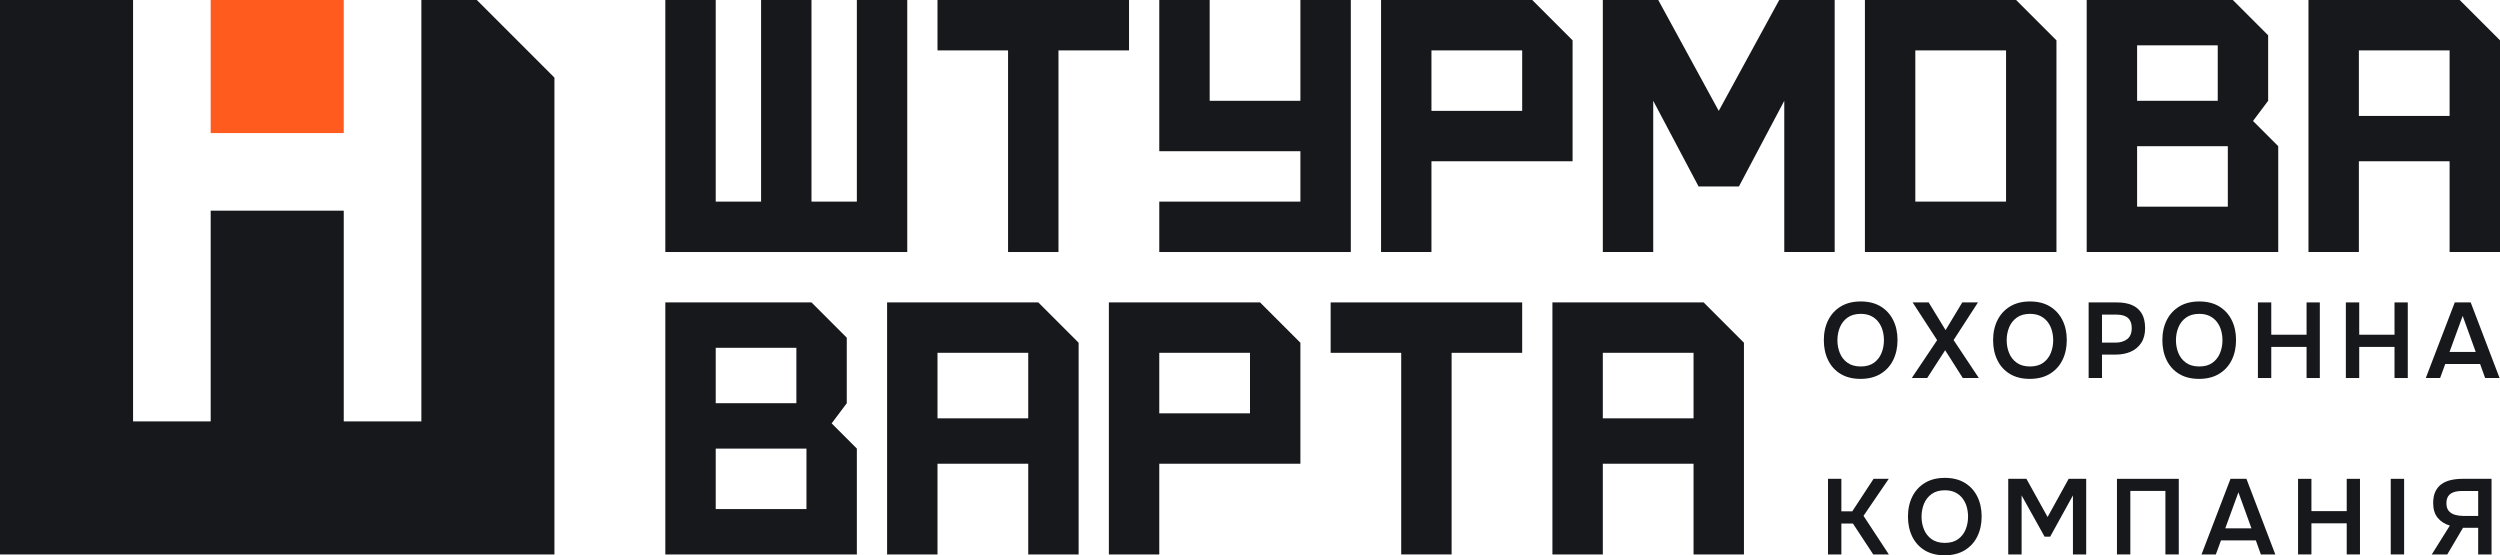
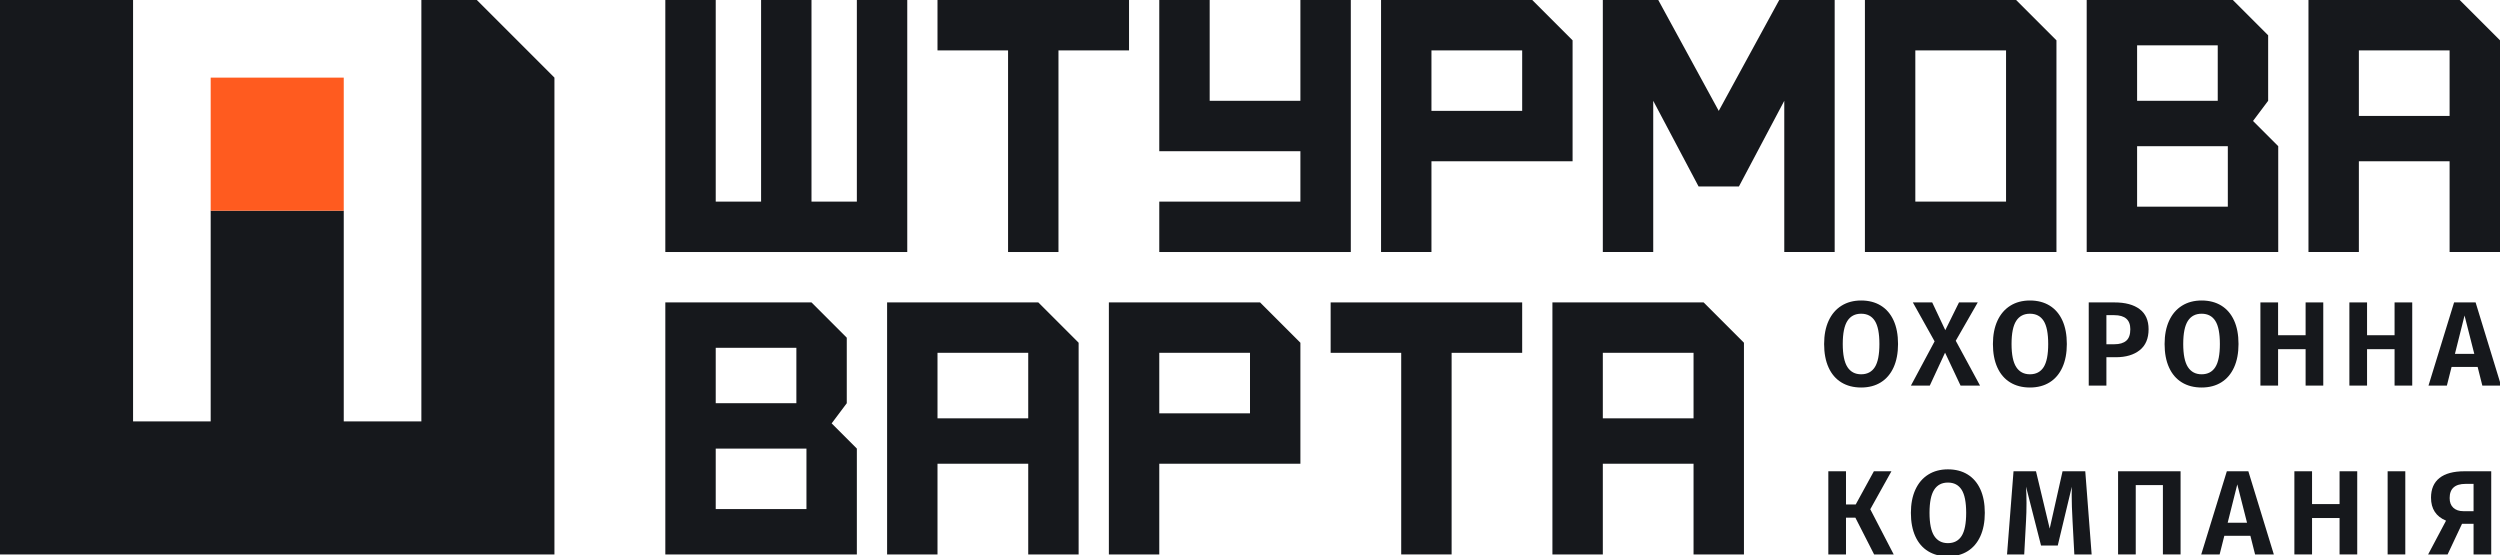
<svg xmlns="http://www.w3.org/2000/svg" viewBox="0 0 992 220" width="992" height="220" role="img" aria-label="Штурмова варта – охоронна компанія">
  <path fill="#16181C" transform="translate(0 0) scale(2.2)" d="M0 0H24V76H38V38H62V76H76V0H86L100 14V100H0Z" />
-   <rect fill="#FF5B1F" x="83.60" y="0.00" width="52.80" height="52.80" />
+   <rect fill="#FF5B1F" x="83.60" y="30.80" width="52.80" height="52.80" />
  <g fill="#16181C">
    <path transform="translate(264.00 0.00) scale(1.0)" d="M0 0H20V80H38V0H58V80H76V0H96V100H0Z" />
    <path transform="translate(372.00 0.00) scale(1.0)" d="M0 0H76V20H48V100H28V20H0Z" />
    <path transform="translate(460.00 0.00) scale(1.0)" d="M0 0H20V40H56V0H76V100H0V80H56V60H0Z" />
    <path transform="translate(548.00 0.00) scale(1.0)" d="M0 0H60L76 16V64H20V100H0Z M20 20V44H56V20Z" />
    <path transform="translate(636.00 0.00) scale(1.0)" d="M0 0H22L46 44L70 0H92V100H72V40L54 74H38L20 40V100H0Z" />
    <path transform="translate(740.00 0.00) scale(1.0)" d="M0 0H60L76 16V100H0Z M20 20V80H56V20Z" />
    <path transform="translate(828.00 0.00) scale(1.0)" d="M0 0H58L72 14V40L66 48L76 58V100H0Z M20 18V40H52V18Z M20 58V82H56V58Z" />
    <path transform="translate(916.00 0.00) scale(1.0)" d="M0 0H60L76 16V100H56V64H20V100H0Z M20 20V46H56V20Z" />
    <path transform="translate(264.00 120.00) scale(1.0)" d="M0 0H58L72 14V40L66 48L76 58V100H0Z M20 18V40H52V18Z M20 58V82H56V58Z" />
    <path transform="translate(352.00 120.00) scale(1.0)" d="M0 0H60L76 16V100H56V64H20V100H0Z M20 20V46H56V20Z" />
    <path transform="translate(440.00 120.00) scale(1.0)" d="M0 0H60L76 16V64H20V100H0Z M20 20V44H56V20Z" />
    <path transform="translate(528.00 120.00) scale(1.0)" d="M0 0H76V20H48V100H28V20H0Z" />
    <path transform="translate(616.00 120.00) scale(1.0)" d="M0 0H60L76 16V100H56V64H20V100H0Z M20 20V46H56V20Z" />
-     <path d="M738.252 150.339Q733.627 150.339 730.38 148.388Q727.134 146.436 725.416 142.956Q723.697 139.477 723.697 135.021Q723.697 130.481 725.437 127.023Q727.177 123.564 730.444 121.591Q733.711 119.618 738.337 119.618Q742.962 119.618 746.208 121.57Q749.454 123.522 751.194 126.98Q752.934 130.438 752.934 134.936Q752.934 139.392 751.215 142.871Q749.496 146.351 746.208 148.345Q742.919 150.339 738.252 150.339ZM738.337 145.417Q741.562 145.417 743.598 143.932Q745.635 142.447 746.59 140.071Q747.545 137.694 747.545 135.021Q747.545 132.984 747.014 131.117Q746.484 129.25 745.359 127.765Q744.235 126.28 742.495 125.41Q740.755 124.54 738.337 124.54Q735.154 124.54 733.096 126.025Q731.038 127.511 730.062 129.887Q729.086 132.263 729.086 135.021Q729.086 137.737 730.062 140.113Q731.038 142.489 733.096 143.953Q735.154 145.417 738.337 145.417Z" />
-     <path d="M758.595 150.0 768.652 134.979 758.935 120.0H765.3L772.004 130.99L778.624 120.0H784.861L775.187 134.936L785.201 150.0H778.836L771.834 138.967L764.706 150.0Z" />
-     <path d="M805.417 150.339Q800.792 150.339 797.546 148.388Q794.299 146.436 792.581 142.956Q790.862 139.477 790.862 135.021Q790.862 130.481 792.602 127.023Q794.342 123.564 797.609 121.591Q800.877 119.618 805.502 119.618Q810.127 119.618 813.373 121.57Q816.619 123.522 818.359 126.98Q820.099 130.438 820.099 134.936Q820.099 139.392 818.38 142.871Q816.662 146.351 813.373 148.345Q810.084 150.339 805.417 150.339ZM805.502 145.417Q808.727 145.417 810.763 143.932Q812.8 142.447 813.755 140.071Q814.71 137.694 814.71 135.021Q814.71 132.984 814.179 131.117Q813.649 129.25 812.524 127.765Q811.4 126.28 809.66 125.41Q807.92 124.54 805.502 124.54Q802.319 124.54 800.261 126.025Q798.203 127.511 797.227 129.887Q796.251 132.263 796.251 135.021Q796.251 137.737 797.227 140.113Q798.203 142.489 800.261 143.953Q802.319 145.417 805.502 145.417Z" />
-     <path d="M828.773 150.0V120.0H840.06Q843.455 120.0 845.937 121.04Q848.419 122.079 849.799 124.328Q851.178 126.577 851.178 130.226Q851.178 133.706 849.65 136.04Q848.122 138.373 845.492 139.54Q842.861 140.707 839.466 140.707H834.077V150.0ZM834.077 135.955H839.381Q842.309 135.955 844.091 134.554Q845.874 133.154 845.874 130.141Q845.874 127.511 844.388 126.174Q842.903 124.837 839.806 124.837H834.077Z" />
-     <path d="M872.582 150.339Q867.957 150.339 864.711 148.388Q861.465 146.436 859.746 142.956Q858.027 139.477 858.027 135.021Q858.027 130.481 859.767 127.023Q861.507 123.564 864.774 121.591Q868.042 119.618 872.667 119.618Q877.292 119.618 880.538 121.57Q883.784 123.522 885.524 126.98Q887.264 130.438 887.264 134.936Q887.264 139.392 885.545 142.871Q883.827 146.351 880.538 148.345Q877.25 150.339 872.582 150.339ZM872.667 145.417Q875.892 145.417 877.928 143.932Q879.965 142.447 880.92 140.071Q881.875 137.694 881.875 135.021Q881.875 132.984 881.344 131.117Q880.814 129.25 879.689 127.765Q878.565 126.28 876.825 125.41Q875.085 124.54 872.667 124.54Q869.484 124.54 867.426 126.025Q865.368 127.511 864.392 129.887Q863.416 132.263 863.416 135.021Q863.416 137.737 864.392 140.113Q865.368 142.489 867.426 143.953Q869.484 145.417 872.667 145.417Z" />
-     <path d="M895.938 150.0V120.0H901.242V132.815H915.245V120.0H920.507V150.0H915.245V137.652H901.242V150.0Z" />
-     <path d="M930.836 150.0V120.0H936.14V132.815H950.143V120.0H955.405V150.0H950.143V137.652H936.14V150.0Z" />
-     <path d="M962.552 150.0 974.051 120.0H980.373L991.83 150.0H986.102L984.107 144.441H970.274L968.238 150.0ZM971.972 139.646H982.368L977.191 125.347Z" />
-     <path d="M725.352 220.0V190.0H730.656V202.9H734.984L743.429 190.0H749.454L739.44 204.682L749.496 220.0H743.301L735.239 207.737H730.656V220.0Z" />
-     <path d="M771.634 220.339Q767.009 220.339 763.763 218.388Q760.517 216.436 758.798 212.956Q757.08 209.477 757.08 205.021Q757.08 200.481 758.82 197.023Q760.559 193.564 763.827 191.591Q767.094 189.618 771.719 189.618Q776.344 189.618 779.59 191.57Q782.837 193.522 784.576 196.98Q786.316 200.438 786.316 204.936Q786.316 209.392 784.597 212.871Q782.879 216.351 779.59 218.345Q776.302 220.339 771.634 220.339ZM771.719 215.417Q774.944 215.417 776.981 213.932Q779.018 212.447 779.972 210.071Q780.927 207.694 780.927 205.021Q780.927 202.984 780.397 201.117Q779.866 199.25 778.742 197.765Q777.617 196.28 775.878 195.41Q774.138 194.54 771.719 194.54Q768.537 194.54 766.479 196.025Q764.421 197.511 763.445 199.887Q762.469 202.263 762.469 205.021Q762.469 207.737 763.445 210.113Q764.421 212.489 766.479 213.953Q768.537 215.417 771.719 215.417Z" />
-     <path d="M796.87 220.0V190.0H804.083L812.485 205.149L820.844 190.0H827.803V220.0H822.542V196.577L813.503 212.956H811.297L802.174 196.577V220.0Z" />
-     <path d="M840.012 220.0V190.0H864.538V220.0H859.234V194.795H845.316V220.0Z" />
-     <path d="M873.564 220.0 885.063 190.0H891.386L902.843 220.0H897.114L895.12 214.441H881.287L879.25 220.0ZM882.984 209.646H893.38L888.203 195.347Z" />
-     <path d="M911.869 220.0V190.0H917.173V202.815H931.176V190.0H936.437V220.0H931.176V207.652H917.173V220.0Z" />
-     <path d="M948.646 220.0V190.0H953.95V220.0Z" />
-     <path d="M964.928 220.0 972.099 208.543Q969.044 207.652 967.262 205.446Q965.479 203.239 965.479 199.632Q965.479 196.917 966.349 195.071Q967.219 193.225 968.789 192.1Q970.359 190.976 972.502 190.488Q974.645 190.0 977.106 190.0H988.648V220.0H983.344V209.434H977.318L971.081 220.0ZM983.344 204.724V194.837H976.767Q974.857 194.837 973.499 195.347Q972.141 195.856 971.441 196.917Q970.741 197.977 970.741 199.675Q970.741 201.711 971.717 202.793Q972.693 203.876 974.242 204.3Q975.791 204.724 977.53 204.724Z" />
+     <path d="M753.14 136.5Q753.14 141.889 751.376 145.775Q749.611 149.662 746.321 151.712Q743.03 153.763 738.5 153.763Q733.97 153.763 730.655 151.736Q727.341 149.71 725.577 145.823Q723.812 141.936 723.812 136.5Q723.812 131.159 725.6 127.272Q727.389 123.386 730.703 121.311Q734.017 119.237 738.5 119.237Q743.03 119.237 746.321 121.264Q749.611 123.29 751.376 127.153Q753.14 131.016 753.14 136.5ZM731.204 136.5Q731.204 142.795 733.064 145.656Q734.923 148.517 738.5 148.517Q742.124 148.517 743.936 145.68Q745.749 142.842 745.749 136.5Q745.749 130.158 743.936 127.32Q742.124 124.483 738.5 124.483Q734.876 124.483 733.04 127.344Q731.204 130.205 731.204 136.5Z" />
+     <path d="M776.043 135.212 785.676 153.0H777.95L771.799 139.934L765.742 153.0H758.255L767.65 135.451L759.018 120.0H766.696L771.894 131.016L777.33 120.0H784.77Z" />
+     <path d="M820.119 136.5Q820.119 141.889 818.354 145.775Q816.59 149.662 813.299 151.712Q810.009 153.763 805.479 153.763Q800.948 153.763 797.634 151.736Q794.32 149.71 792.555 145.823Q790.791 141.936 790.791 136.5Q790.791 131.159 792.579 127.272Q794.367 123.386 797.682 121.311Q800.996 119.237 805.479 119.237Q810.009 119.237 813.299 121.264Q816.59 123.29 818.354 127.153Q820.119 131.016 820.119 136.5ZM798.182 136.5Q798.182 142.795 800.042 145.656Q801.902 148.517 805.479 148.517Q809.103 148.517 810.915 145.68Q812.727 142.842 812.727 136.5Q812.727 130.158 810.915 127.32Q809.103 124.483 805.479 124.483Q801.854 124.483 800.018 127.344Q798.182 130.205 798.182 136.5Z" />
+     <path d="M852.559 130.634Q852.559 136.166 849.03 138.956Q845.501 141.746 839.588 141.746H835.82V153.0H828.81V120.0H839.015Q845.453 120.0 849.006 122.671Q852.559 125.341 852.559 130.634ZM845.31 130.634Q845.31 125.055 838.92 125.055H835.82V136.595H839.015Q842.068 136.595 843.689 135.212Q845.31 133.829 845.31 130.634Z" />
+     <path d="M888.242 136.5Q888.242 141.889 886.477 145.775Q884.713 149.662 881.422 151.712Q878.132 153.763 873.602 153.763Q869.071 153.763 865.757 151.736Q862.443 149.71 860.678 145.823Q858.914 141.936 858.914 136.5Q858.914 131.159 860.702 127.272Q862.49 123.386 865.805 121.311Q869.119 119.237 873.602 119.237Q878.132 119.237 881.422 121.264Q884.713 123.29 886.477 127.153Q888.242 131.016 888.242 136.5ZM866.305 136.5Q866.305 142.795 868.165 145.656Q870.025 148.517 873.602 148.517Q877.226 148.517 879.038 145.68Q880.85 142.842 880.85 136.5Q880.85 130.158 879.038 127.32Q877.226 124.483 873.602 124.483Q869.977 124.483 868.141 127.344Q866.305 130.205 866.305 136.5Z" />
+     <path d="M914.864 153.0V138.551H903.943V153.0H896.933V120.0H903.943V133.019H914.864V120.0H921.874V153.0Z" />
+     <path d="M950.165 153.0V138.551H939.245V153.0H932.235V120.0H939.245V133.019H950.165V120.0H957.175V153.0Z" />
+     <path d="M984.99 153.0 983.13 145.608H972.782L970.922 153.0H963.626L973.783 120.0H982.319L992.429 153.0ZM974.117 140.41H981.795L977.932 125.198Z" />
+     <path d="M750.517 187.0 742.124 202.069 751.423 220.0H743.65L736.211 205.408H732.491V220.0H725.481V187.0H732.491V200.162H736.354L743.555 187.0Z" />
+     <path d="M787.57 203.5Q787.57 208.889 785.805 212.775Q784.041 216.662 780.75 218.712Q777.46 220.763 772.929 220.763Q768.399 220.763 765.085 218.736Q761.77 216.71 760.006 212.823Q758.242 208.936 758.242 203.5Q758.242 198.159 760.03 194.272Q761.818 190.386 765.132 188.311Q768.447 186.237 772.929 186.237Q777.46 186.237 780.75 188.264Q784.041 190.29 785.805 194.153Q787.57 198.016 787.57 203.5ZM765.633 203.5Q765.633 209.795 767.493 212.656Q769.353 215.517 772.929 215.517Q776.554 215.517 778.366 212.68Q780.178 209.842 780.178 203.5Q780.178 197.158 778.366 194.32Q776.554 191.483 772.929 191.483Q769.305 191.483 767.469 194.344Q765.633 197.205 765.633 203.5Z" />
+     <path d="M829.963 220.0H823.096L822.38 206.6Q822.047 200.591 822.047 196.395Q822.047 194.153 822.094 193.152L816.515 216.471H809.886L803.925 193.104Q804.116 196.013 804.116 199.637Q804.116 203.5 803.925 206.743L803.21 220.0H796.391L798.966 187.0H807.883L813.32 209.747L818.422 187.0H827.435Z" />
+     <path d="M865.251 187.0V220.0H858.241V192.484H847.463V220.0H840.453V187.0Z" />
+     <path d="M894.816 220.0 892.956 212.608H882.608L880.748 220.0H873.452L883.609 187.0H892.145L902.255 220.0ZM883.943 207.41H891.621L887.758 192.198Z" />
+     <path d="M928.339 220.0V205.551H917.419V220.0H910.409V187.0H917.419V200.019H928.339V187.0H935.349V220.0Z" />
+     <path d="M954.423 187.0V220.0H947.413V187.0Z" />
+     <path d="M988.519 187.0V220.0H981.509V207.84H976.931L971.208 220.0H963.483L970.588 206.6Q964.627 204.12 964.627 197.491Q964.627 192.341 967.989 189.671Q971.351 187.0 977.932 187.0ZM981.509 202.832V192.007H978.314Q972.019 192.007 972.019 197.634Q972.019 200.162 973.497 201.497Q974.975 202.832 977.408 202.832Z" />
  </g>
</svg>
